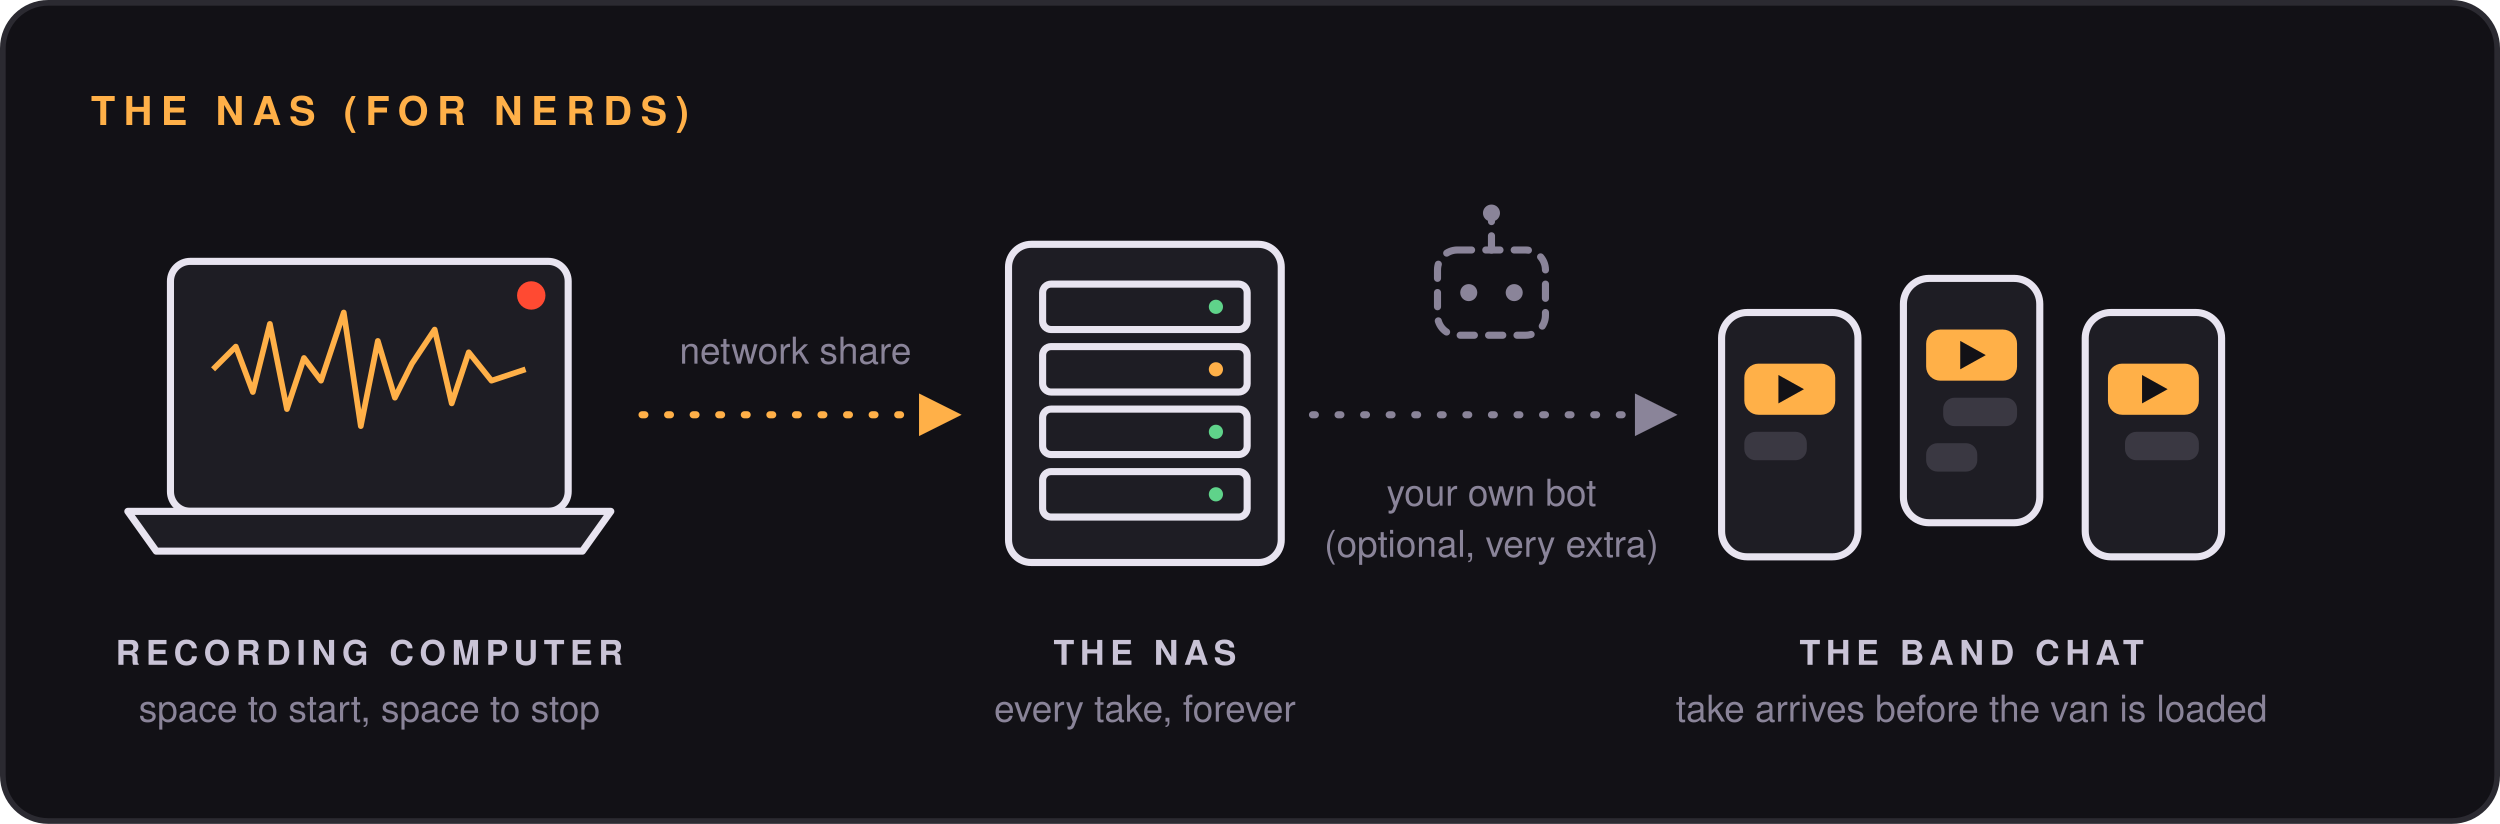
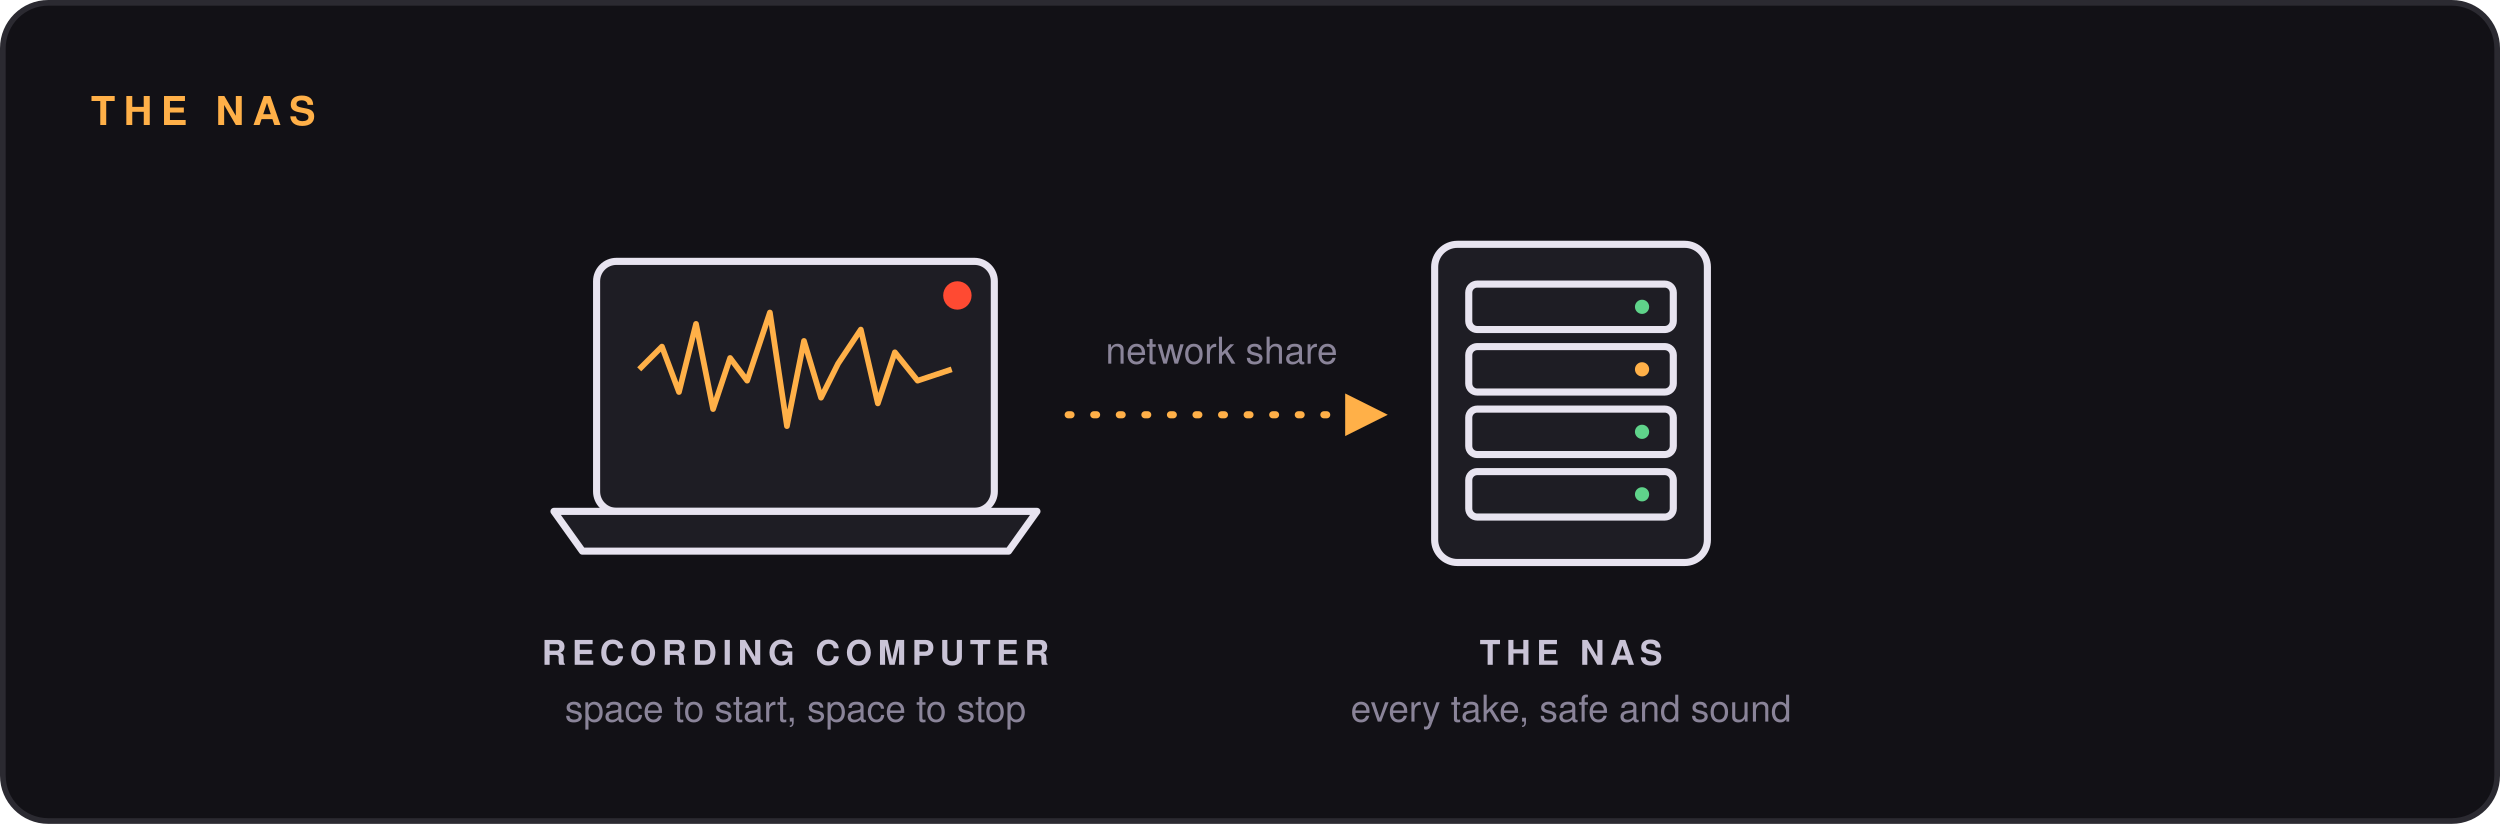
<svg xmlns="http://www.w3.org/2000/svg" viewBox="0 0 880 290" width="880" height="290" font-family="'Helvetica Neue', Helvetica, Arial, sans-serif">
  <defs>
    <marker id="arrow" viewBox="0 0 10 10" refX="7" refY="5" markerWidth="6" markerHeight="6" orient="auto-start-reverse">
      <path d="M0 0 L10 5 L0 10 z" fill="#ffb048" />
    </marker>
    <marker id="arrow-dim" viewBox="0 0 10 10" refX="7" refY="5" markerWidth="6" markerHeight="6" orient="auto-start-reverse">
      <path d="M0 0 L10 5 L0 10 z" fill="#8a8499" />
    </marker>
    <style>
      .l { fill: none; stroke: #e8e4f0; stroke-width: 2.5; stroke-linejoin: round; stroke-linecap: round; }
      .d { fill: none; stroke: #8a8499; stroke-width: 2.5; stroke-linejoin: round; stroke-linecap: round; stroke-dasharray: 5 5; }
      .f { fill: #1e1d24; }
      .t { fill: #c9c3d6; font-size: 12px; letter-spacing: 2px; font-weight: 700; text-anchor: middle; }
      .s { fill: #8a8499; font-size: 13px; text-anchor: middle; }
      .h { fill: #ffb048; font-size: 14px; letter-spacing: 3px; font-weight: 700; }
      .ar { fill: none; stroke: #ffb048; stroke-width: 2.5; stroke-linecap: round; }
      .flow { fill: none; stroke: #ffb048; stroke-width: 2.5; stroke-linecap: round; stroke-dasharray: 1 8; animation: m 1.2s linear infinite; }
      .opt { fill: none; stroke: #8a8499; stroke-width: 2.5; stroke-linecap: round; stroke-dasharray: 1 8; animation: m 1.2s linear infinite; }
      .blink { animation: b 1.4s steps(1) infinite; }
      @keyframes m { to { stroke-dashoffset: -18; } }
      @keyframes b { 50% { opacity: 0.2; } }
      @media (prefers-reduced-motion: reduce) { .flow, .opt, .blink { animation: none; } }
    </style>
  </defs>
  <rect x="1" y="1" width="878" height="288" rx="16" fill="#121116" stroke="#2b2a31" stroke-width="2" />
-   <text x="32" y="44" class="h">THE NAS  (FOR NERDS)</text>
-   <rect x="60" y="92" width="140" height="88" rx="7" class="l f" />
-   <polyline points="75,130 83,122 89,138 95,114 101,144 107,126 113,134 121,110 127,150 133,120 139,140 145,128 153,116 159,142 165,124 173,134 185,130" fill="none" stroke="#ffb048" stroke-width="2" stroke-linejoin="round" />
-   <circle cx="187" cy="104" r="5" fill="#ff4a32" />
-   <path d="M45 180 H215 L205 194 H55 Z" class="l f" />
-   <text x="130" y="234" class="t">RECORDING COMPUTER</text>
-   <text x="130" y="254" class="s">space to start, space to stop</text>
-   <line x1="226" y1="146" x2="334" y2="146" class="flow" marker-end="url(#arrow)" />
-   <text x="280" y="128" class="s">network share</text>
-   <rect x="355" y="86" width="96" height="112" rx="8" class="l f" />
-   <rect x="367" y="100" width="72" height="16" rx="3" class="l" />
-   <rect x="367" y="122" width="72" height="16" rx="3" class="l" />
-   <rect x="367" y="144" width="72" height="16" rx="3" class="l" />
-   <rect x="367" y="166" width="72" height="16" rx="3" class="l" />
-   <circle cx="428" cy="108" r="2.5" fill="#5fd38a" />
-   <circle cx="428" cy="130" r="2.5" fill="#ffb048" class="blink" />
-   <circle cx="428" cy="152" r="2.5" fill="#5fd38a" />
-   <circle cx="428" cy="174" r="2.5" fill="#5fd38a" />
-   <text x="403" y="234" class="t">THE NAS</text>
-   <text x="403" y="254" class="s">every take, forever</text>
-   <line x1="462" y1="146" x2="586" y2="146" class="opt" marker-end="url(#arrow-dim)" />
-   <rect x="506" y="88" width="38" height="30" rx="7" class="d" />
-   <line x1="525" y1="88" x2="525" y2="78" class="d" stroke-dasharray="none" />
-   <circle cx="525" cy="75" r="3" fill="#8a8499" />
-   <circle cx="517" cy="103" r="3" fill="#8a8499" />
-   <circle cx="533" cy="103" r="3" fill="#8a8499" />
-   <text x="525" y="178" class="s">your own bot</text>
-   <text x="525" y="196" class="s">(optional, very extra)</text>
-   <g>
-     <rect x="606" y="110" width="48" height="86" rx="9" class="l f" />
-     <rect x="614" y="128" width="32" height="18" rx="5" fill="#ffb048" />
-     <path d="M626 132 L626 142 L635 137 Z" fill="#121116" />
-     <rect x="614" y="152" width="22" height="10" rx="4" fill="#3a3842" />
-     <rect x="670" y="98" width="48" height="86" rx="9" class="l f" />
-     <rect x="678" y="116" width="32" height="18" rx="5" fill="#ffb048" />
-     <path d="M690 120 L690 130 L699 125 Z" fill="#121116" />
-     <rect x="684" y="140" width="26" height="10" rx="4" fill="#3a3842" />
-     <rect x="678" y="156" width="18" height="10" rx="4" fill="#3a3842" />
-     <rect x="734" y="110" width="48" height="86" rx="9" class="l f" />
-     <rect x="742" y="128" width="32" height="18" rx="5" fill="#ffb048" />
-     <path d="M754 132 L754 142 L763 137 Z" fill="#121116" />
-     <rect x="748" y="152" width="26" height="10" rx="4" fill="#3a3842" />
+   <text x="32" y="44" class="h">THE NAS</text>
+   <g transform="translate(150 0)">
+     <rect x="60" y="92" width="140" height="88" rx="7" class="l f" />
+     <polyline points="75,130 83,122 89,138 95,114 101,144 107,126 113,134 121,110 127,150 133,120 139,140 145,128 153,116 159,142 165,124 173,134 185,130" fill="none" stroke="#ffb048" stroke-width="2" stroke-linejoin="round" />
+     <circle cx="187" cy="104" r="5" fill="#ff4a32" />
+     <path d="M45 180 H215 L205 194 H55 Z" class="l f" />
+     <text x="130" y="234" class="t">RECORDING COMPUTER</text>
+     <text x="130" y="254" class="s">space to start, space to stop</text>
+     <line x1="226" y1="146" x2="334" y2="146" class="flow" marker-end="url(#arrow)" />
+     <text x="280" y="128" class="s">network share</text>
+     <rect x="355" y="86" width="96" height="112" rx="8" class="l f" />
+     <rect x="367" y="100" width="72" height="16" rx="3" class="l" />
+     <rect x="367" y="122" width="72" height="16" rx="3" class="l" />
+     <rect x="367" y="144" width="72" height="16" rx="3" class="l" />
+     <rect x="367" y="166" width="72" height="16" rx="3" class="l" />
+     <circle cx="428" cy="108" r="2.5" fill="#5fd38a" />
+     <circle cx="428" cy="130" r="2.5" fill="#ffb048" class="blink" />
+     <circle cx="428" cy="152" r="2.5" fill="#5fd38a" />
+     <circle cx="428" cy="174" r="2.5" fill="#5fd38a" />
+     <text x="403" y="234" class="t">THE NAS</text>
+     <text x="403" y="254" class="s">every take, safe and sound</text>
  </g>
-   <text x="694" y="234" class="t">THE BAND CHAT</text>
-   <text x="694" y="254" class="s">take arrives before the van is loaded</text>
</svg>
